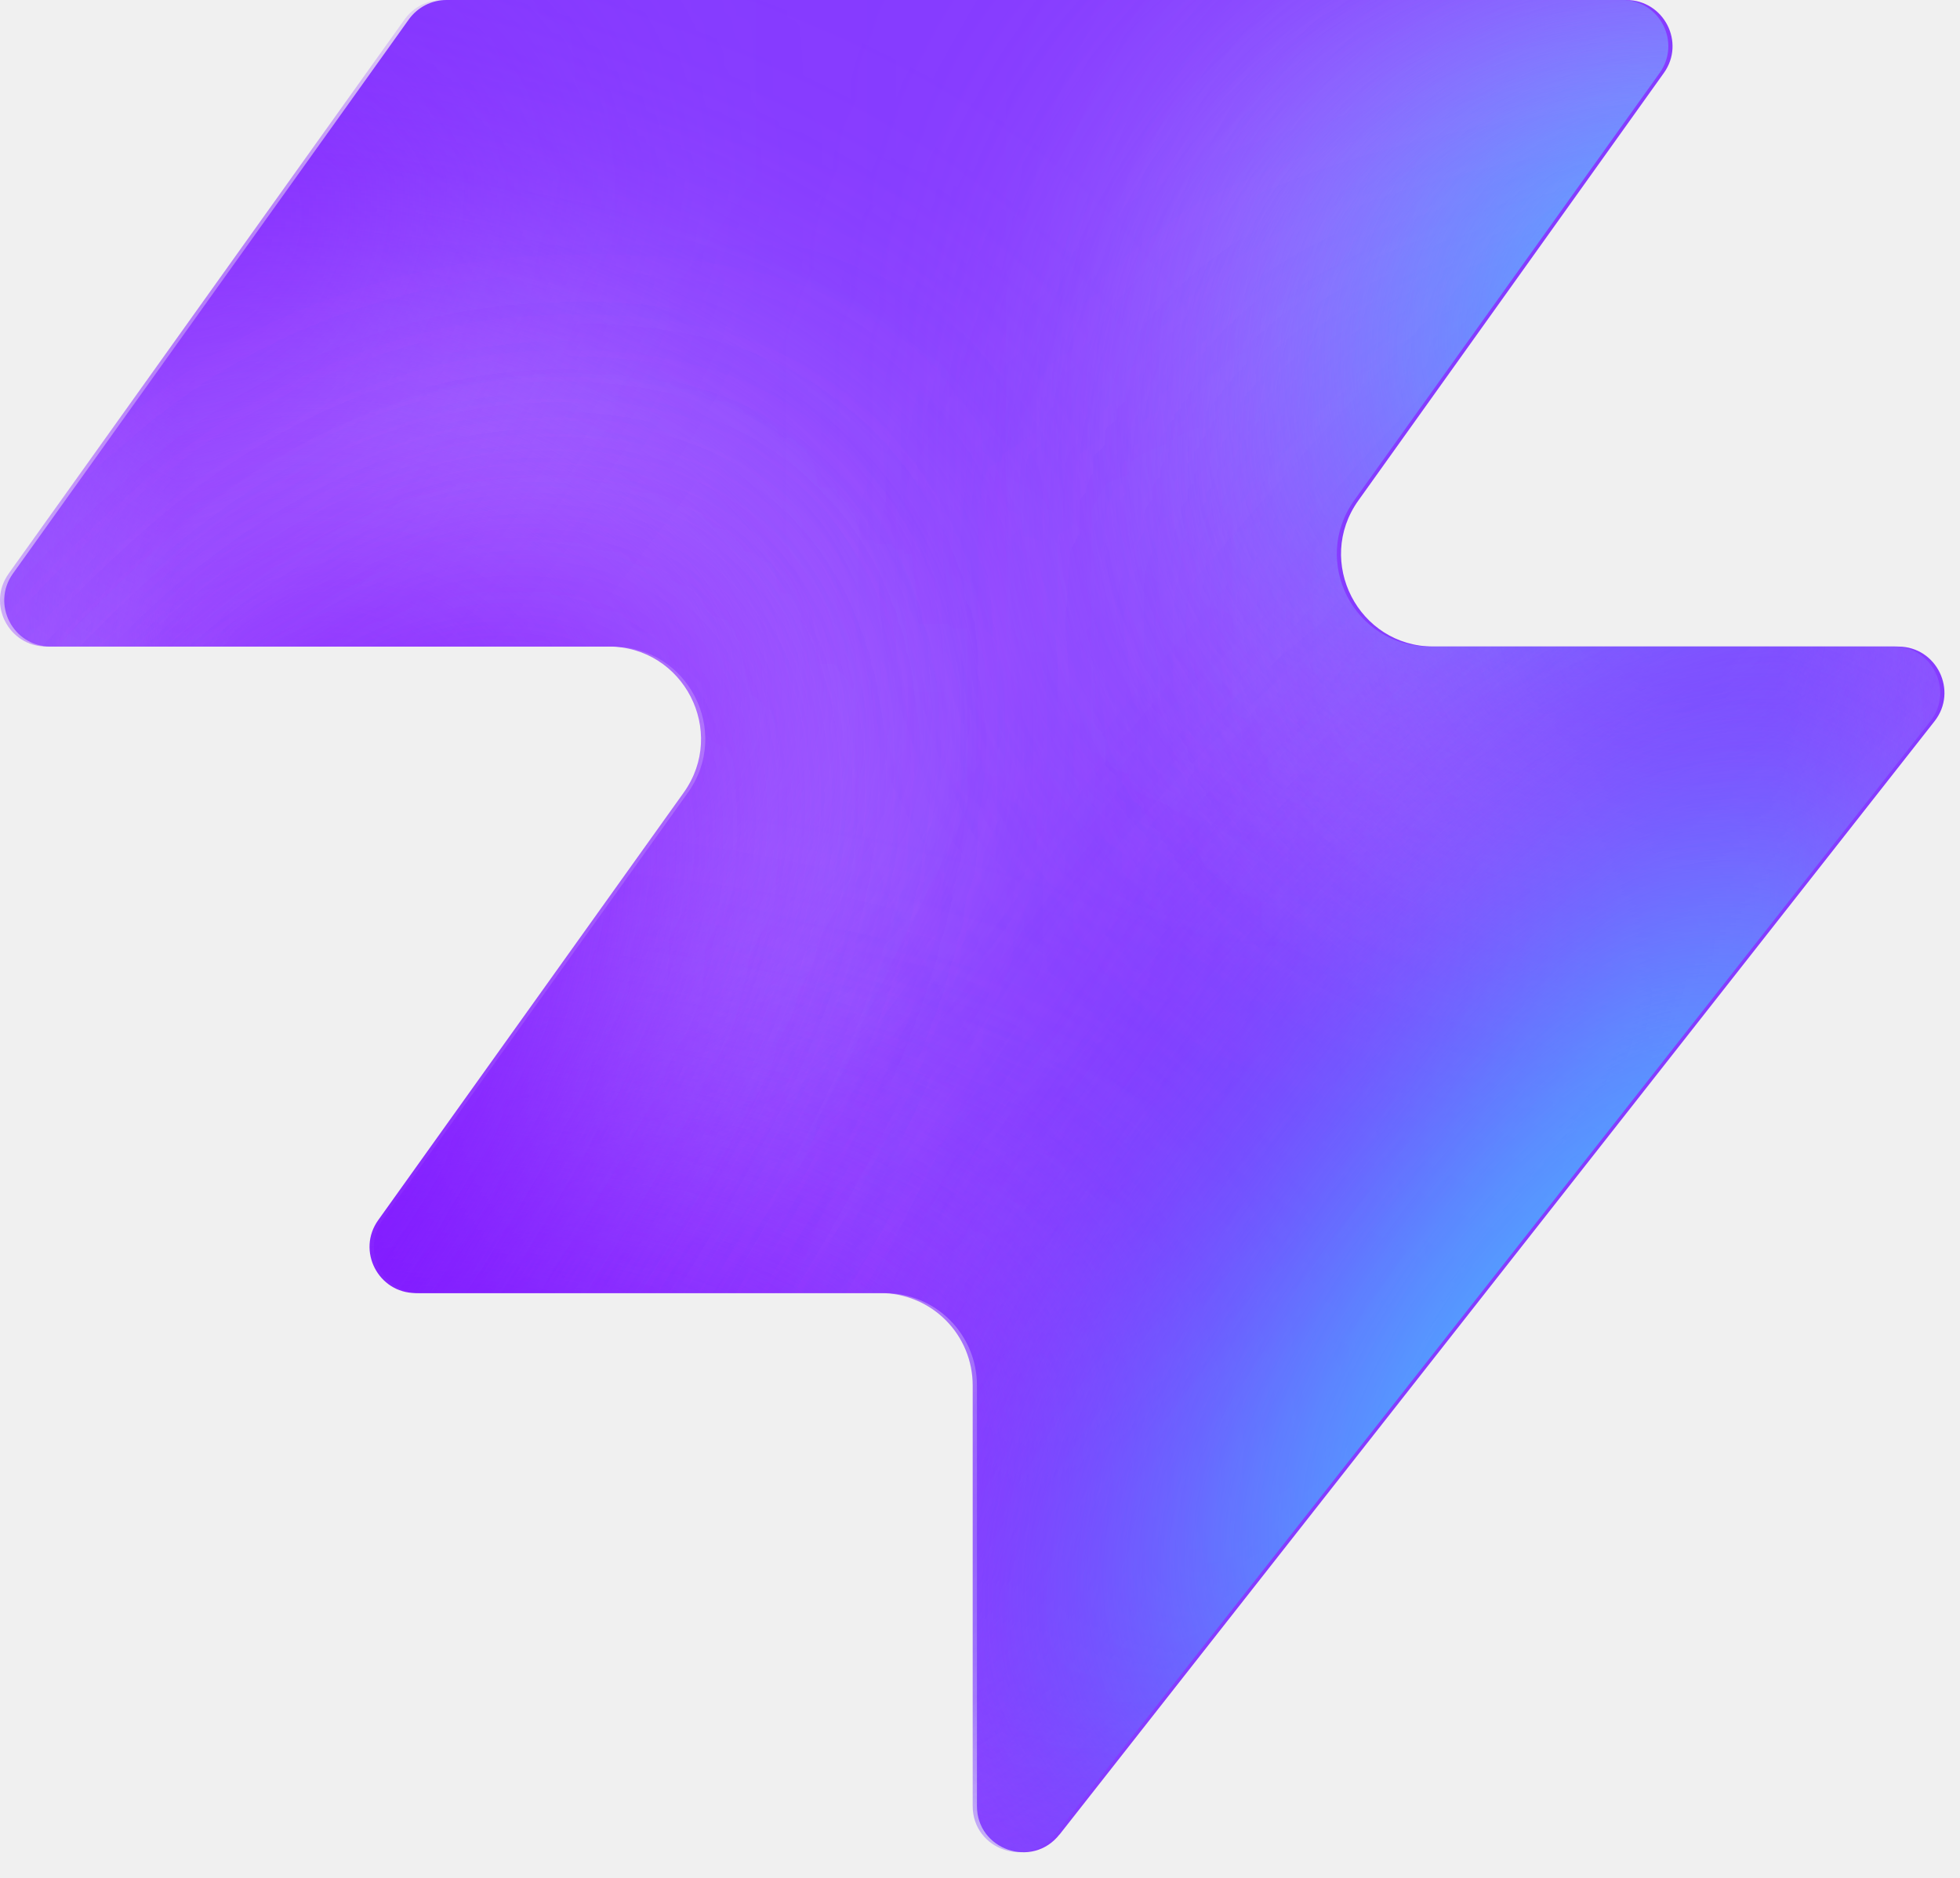
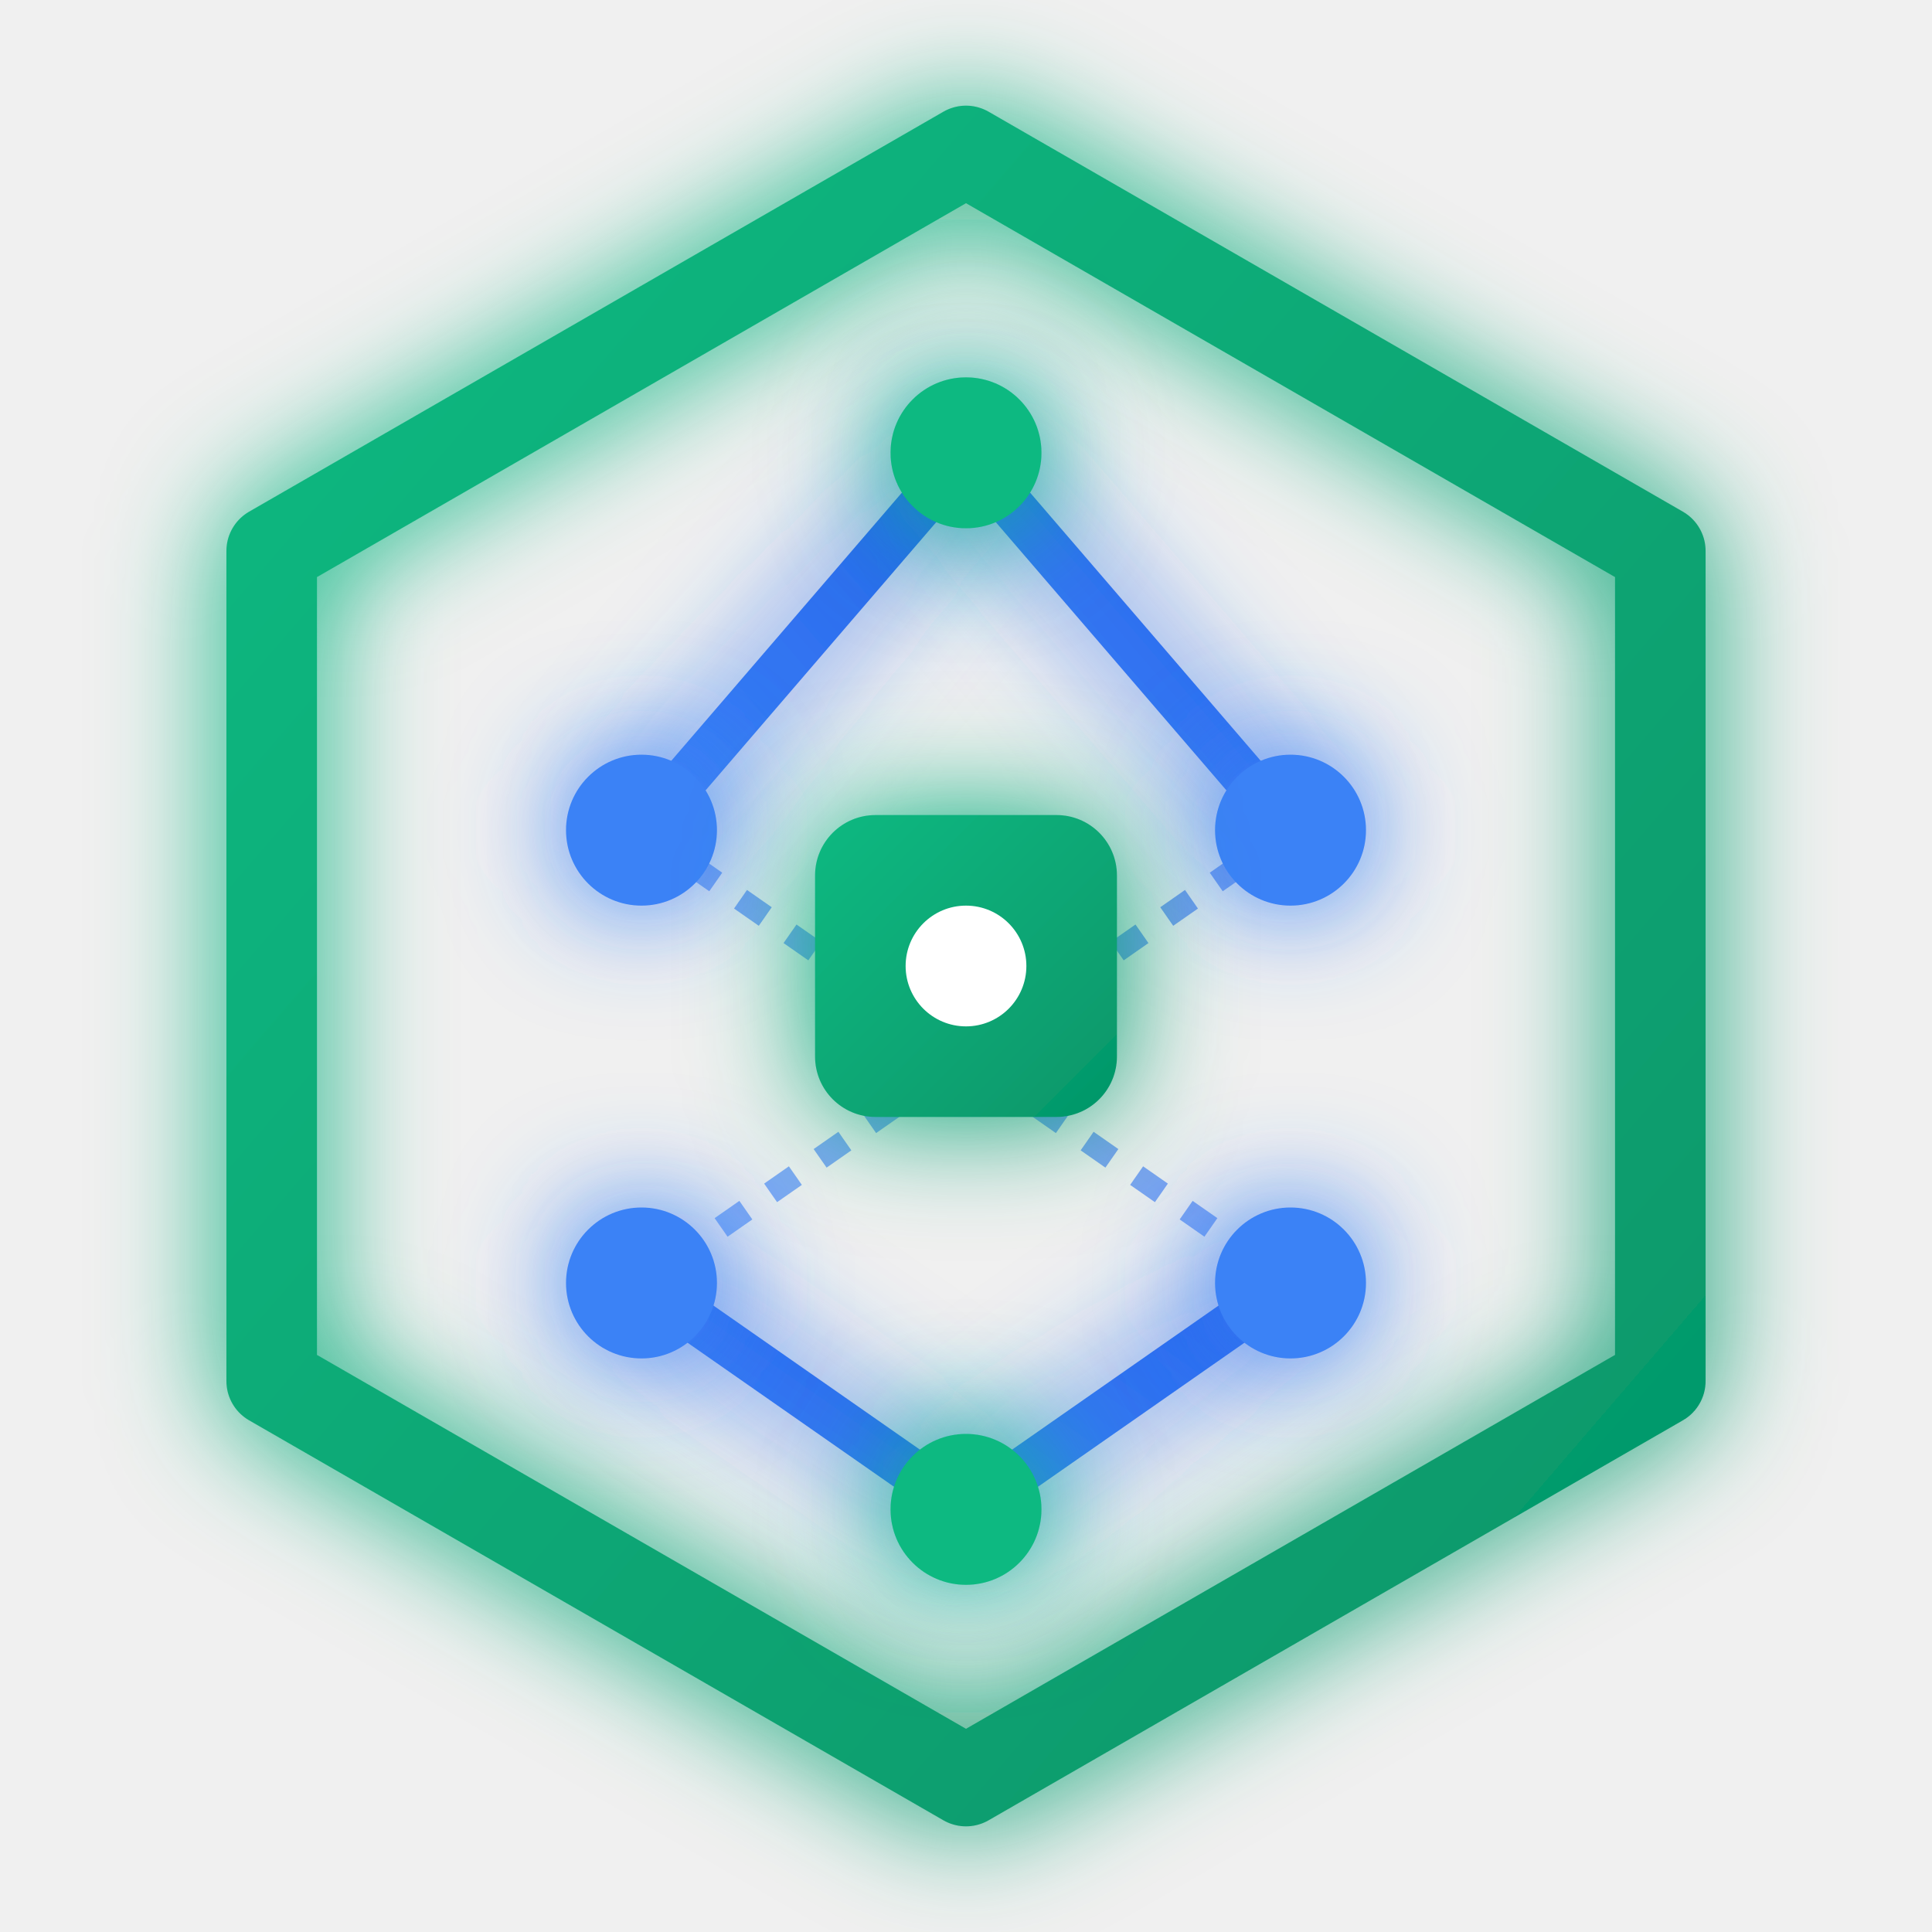
- <svg xmlns="http://www.w3.org/2000/svg" width="48" height="46" fill="none" viewBox="0 0 48 46">
-   <path fill="#863bff" d="M25.946 44.938c-.664.845-2.021.375-2.021-.698V33.937a2.26 2.26 0 0 0-2.262-2.262H10.287c-.92 0-1.456-1.04-.92-1.788l7.48-10.471c1.07-1.497 0-3.578-1.842-3.578H1.237c-.92 0-1.456-1.04-.92-1.788L10.013.474c.214-.297.556-.474.92-.474h28.894c.92 0 1.456 1.04.92 1.788l-7.48 10.471c-1.07 1.498 0 3.579 1.842 3.579h11.377c.943 0 1.473 1.088.89 1.83L25.947 44.94z" style="fill:#863bff;fill:color(display-p3 .525 .23 1);fill-opacity:1" />
-   <mask id="a" width="48" height="46" x="0" y="0" maskUnits="userSpaceOnUse" style="mask-type:alpha">
-     <path fill="#000" d="M25.842 44.938c-.664.844-2.021.375-2.021-.698V33.937a2.26 2.26 0 0 0-2.262-2.262H10.183c-.92 0-1.456-1.04-.92-1.788l7.48-10.471c1.07-1.498 0-3.579-1.842-3.579H1.133c-.92 0-1.456-1.04-.92-1.787L9.91.473c.214-.297.556-.474.92-.474h28.894c.92 0 1.456 1.04.92 1.788l-7.48 10.471c-1.07 1.498 0 3.578 1.842 3.578h11.377c.943 0 1.473 1.088.89 1.832L25.843 44.94z" style="fill:#000;fill-opacity:1" />
-   </mask>
-   <g mask="url(#a)">
-     <g filter="url(#b)">
-       <ellipse cx="5.508" cy="14.704" fill="#ede6ff" rx="5.508" ry="14.704" style="fill:#ede6ff;fill:color(display-p3 .927 .903 1);fill-opacity:1" transform="matrix(.00324 1 1 -.00324 -4.47 31.516)" />
-     </g>
-     <g filter="url(#c)">
-       <ellipse cx="10.399" cy="29.851" fill="#ede6ff" rx="10.399" ry="29.851" style="fill:#ede6ff;fill:color(display-p3 .927 .903 1);fill-opacity:1" transform="matrix(.00324 1 1 -.00324 -39.328 7.883)" />
-     </g>
-     <g filter="url(#d)">
-       <ellipse cx="5.508" cy="30.487" fill="#7e14ff" rx="5.508" ry="30.487" style="fill:#7e14ff;fill:color(display-p3 .492 .077 1);fill-opacity:1" transform="rotate(89.814 -25.913 -14.639)scale(1 -1)" />
-     </g>
-     <g filter="url(#e)">
-       <ellipse cx="5.508" cy="30.599" fill="#7e14ff" rx="5.508" ry="30.599" style="fill:#7e14ff;fill:color(display-p3 .492 .077 1);fill-opacity:1" transform="rotate(89.814 -32.644 -3.334)scale(1 -1)" />
-     </g>
-     <g filter="url(#f)">
-       <ellipse cx="5.508" cy="30.599" fill="#7e14ff" rx="5.508" ry="30.599" style="fill:#7e14ff;fill:color(display-p3 .492 .077 1);fill-opacity:1" transform="matrix(.00324 1 1 -.00324 -34.34 30.47)" />
-     </g>
-     <g filter="url(#g)">
-       <ellipse cx="14.072" cy="22.078" fill="#ede6ff" rx="14.072" ry="22.078" style="fill:#ede6ff;fill:color(display-p3 .927 .903 1);fill-opacity:1" transform="rotate(93.35 24.506 48.493)scale(-1 1)" />
-     </g>
-     <g filter="url(#h)">
-       <ellipse cx="3.47" cy="21.501" fill="#7e14ff" rx="3.47" ry="21.501" style="fill:#7e14ff;fill:color(display-p3 .492 .077 1);fill-opacity:1" transform="rotate(89.009 28.708 47.59)scale(-1 1)" />
-     </g>
-     <g filter="url(#i)">
-       <ellipse cx="3.47" cy="21.501" fill="#7e14ff" rx="3.47" ry="21.501" style="fill:#7e14ff;fill:color(display-p3 .492 .077 1);fill-opacity:1" transform="rotate(89.009 28.708 47.59)scale(-1 1)" />
-     </g>
-     <g filter="url(#j)">
-       <ellipse cx=".387" cy="8.972" fill="#7e14ff" rx="4.407" ry="29.108" style="fill:#7e14ff;fill:color(display-p3 .492 .077 1);fill-opacity:1" transform="rotate(39.51 .387 8.972)" />
-     </g>
-     <g filter="url(#k)">
-       <ellipse cx="47.523" cy="-6.092" fill="#7e14ff" rx="4.407" ry="29.108" style="fill:#7e14ff;fill:color(display-p3 .492 .077 1);fill-opacity:1" transform="rotate(37.892 47.523 -6.092)" />
-     </g>
-     <g filter="url(#l)">
-       <ellipse cx="41.412" cy="6.333" fill="#47bfff" rx="5.971" ry="9.665" style="fill:#47bfff;fill:color(display-p3 .28 .748 1);fill-opacity:1" transform="rotate(37.892 41.412 6.333)" />
-     </g>
-     <g filter="url(#m)">
-       <ellipse cx="-1.879" cy="38.332" fill="#7e14ff" rx="4.407" ry="29.108" style="fill:#7e14ff;fill:color(display-p3 .492 .077 1);fill-opacity:1" transform="rotate(37.892 -1.88 38.332)" />
-     </g>
-     <g filter="url(#n)">
-       <ellipse cx="-1.879" cy="38.332" fill="#7e14ff" rx="4.407" ry="29.108" style="fill:#7e14ff;fill:color(display-p3 .492 .077 1);fill-opacity:1" transform="rotate(37.892 -1.88 38.332)" />
-     </g>
-     <g filter="url(#o)">
-       <ellipse cx="35.651" cy="29.907" fill="#7e14ff" rx="4.407" ry="29.108" style="fill:#7e14ff;fill:color(display-p3 .492 .077 1);fill-opacity:1" transform="rotate(37.892 35.651 29.907)" />
-     </g>
-     <g filter="url(#p)">
-       <ellipse cx="38.418" cy="32.4" fill="#47bfff" rx="5.971" ry="15.297" style="fill:#47bfff;fill:color(display-p3 .28 .748 1);fill-opacity:1" transform="rotate(37.892 38.418 32.4)" />
-     </g>
-   </g>
+ <svg xmlns="http://www.w3.org/2000/svg" viewBox="0 0 512 512" fill="none">
  <defs>
-     <filter id="b" width="60.045" height="41.654" x="-19.77" y="16.149" color-interpolation-filters="sRGB" filterUnits="userSpaceOnUse">
-       <feFlood flood-opacity="0" result="BackgroundImageFix" />
-       <feBlend in="SourceGraphic" in2="BackgroundImageFix" result="shape" />
-       <feGaussianBlur result="effect1_foregroundBlur_2002_17158" stdDeviation="7.659" />
-     </filter>
-     <filter id="c" width="90.34" height="51.437" x="-54.613" y="-7.533" color-interpolation-filters="sRGB" filterUnits="userSpaceOnUse">
-       <feFlood flood-opacity="0" result="BackgroundImageFix" />
-       <feBlend in="SourceGraphic" in2="BackgroundImageFix" result="shape" />
-       <feGaussianBlur result="effect1_foregroundBlur_2002_17158" stdDeviation="7.659" />
-     </filter>
-     <filter id="d" width="79.355" height="29.4" x="-49.64" y="2.03" color-interpolation-filters="sRGB" filterUnits="userSpaceOnUse">
-       <feFlood flood-opacity="0" result="BackgroundImageFix" />
-       <feBlend in="SourceGraphic" in2="BackgroundImageFix" result="shape" />
-       <feGaussianBlur result="effect1_foregroundBlur_2002_17158" stdDeviation="4.596" />
-     </filter>
-     <filter id="e" width="79.579" height="29.4" x="-45.045" y="20.029" color-interpolation-filters="sRGB" filterUnits="userSpaceOnUse">
-       <feFlood flood-opacity="0" result="BackgroundImageFix" />
-       <feBlend in="SourceGraphic" in2="BackgroundImageFix" result="shape" />
-       <feGaussianBlur result="effect1_foregroundBlur_2002_17158" stdDeviation="4.596" />
-     </filter>
-     <filter id="f" width="79.579" height="29.4" x="-43.513" y="21.178" color-interpolation-filters="sRGB" filterUnits="userSpaceOnUse">
-       <feFlood flood-opacity="0" result="BackgroundImageFix" />
-       <feBlend in="SourceGraphic" in2="BackgroundImageFix" result="shape" />
-       <feGaussianBlur result="effect1_foregroundBlur_2002_17158" stdDeviation="4.596" />
-     </filter>
-     <filter id="g" width="74.749" height="58.852" x="15.756" y="-17.901" color-interpolation-filters="sRGB" filterUnits="userSpaceOnUse">
-       <feFlood flood-opacity="0" result="BackgroundImageFix" />
-       <feBlend in="SourceGraphic" in2="BackgroundImageFix" result="shape" />
-       <feGaussianBlur result="effect1_foregroundBlur_2002_17158" stdDeviation="7.659" />
-     </filter>
-     <filter id="h" width="61.377" height="25.362" x="23.548" y="2.284" color-interpolation-filters="sRGB" filterUnits="userSpaceOnUse">
-       <feFlood flood-opacity="0" result="BackgroundImageFix" />
-       <feBlend in="SourceGraphic" in2="BackgroundImageFix" result="shape" />
-       <feGaussianBlur result="effect1_foregroundBlur_2002_17158" stdDeviation="4.596" />
-     </filter>
-     <filter id="i" width="61.377" height="25.362" x="23.548" y="2.284" color-interpolation-filters="sRGB" filterUnits="userSpaceOnUse">
-       <feFlood flood-opacity="0" result="BackgroundImageFix" />
-       <feBlend in="SourceGraphic" in2="BackgroundImageFix" result="shape" />
-       <feGaussianBlur result="effect1_foregroundBlur_2002_17158" stdDeviation="4.596" />
-     </filter>
-     <filter id="j" width="56.045" height="63.649" x="-27.636" y="-22.853" color-interpolation-filters="sRGB" filterUnits="userSpaceOnUse">
-       <feFlood flood-opacity="0" result="BackgroundImageFix" />
-       <feBlend in="SourceGraphic" in2="BackgroundImageFix" result="shape" />
-       <feGaussianBlur result="effect1_foregroundBlur_2002_17158" stdDeviation="4.596" />
-     </filter>
-     <filter id="k" width="54.814" height="64.646" x="20.116" y="-38.415" color-interpolation-filters="sRGB" filterUnits="userSpaceOnUse">
-       <feFlood flood-opacity="0" result="BackgroundImageFix" />
-       <feBlend in="SourceGraphic" in2="BackgroundImageFix" result="shape" />
-       <feGaussianBlur result="effect1_foregroundBlur_2002_17158" stdDeviation="4.596" />
-     </filter>
-     <filter id="l" width="33.541" height="35.313" x="24.641" y="-11.323" color-interpolation-filters="sRGB" filterUnits="userSpaceOnUse">
-       <feFlood flood-opacity="0" result="BackgroundImageFix" />
-       <feBlend in="SourceGraphic" in2="BackgroundImageFix" result="shape" />
-       <feGaussianBlur result="effect1_foregroundBlur_2002_17158" stdDeviation="4.596" />
-     </filter>
-     <filter id="m" width="54.814" height="64.646" x="-29.286" y="6.009" color-interpolation-filters="sRGB" filterUnits="userSpaceOnUse">
-       <feFlood flood-opacity="0" result="BackgroundImageFix" />
-       <feBlend in="SourceGraphic" in2="BackgroundImageFix" result="shape" />
-       <feGaussianBlur result="effect1_foregroundBlur_2002_17158" stdDeviation="4.596" />
-     </filter>
-     <filter id="n" width="54.814" height="64.646" x="-29.286" y="6.009" color-interpolation-filters="sRGB" filterUnits="userSpaceOnUse">
-       <feFlood flood-opacity="0" result="BackgroundImageFix" />
-       <feBlend in="SourceGraphic" in2="BackgroundImageFix" result="shape" />
-       <feGaussianBlur result="effect1_foregroundBlur_2002_17158" stdDeviation="4.596" />
-     </filter>
-     <filter id="o" width="54.814" height="64.646" x="8.244" y="-2.416" color-interpolation-filters="sRGB" filterUnits="userSpaceOnUse">
-       <feFlood flood-opacity="0" result="BackgroundImageFix" />
-       <feBlend in="SourceGraphic" in2="BackgroundImageFix" result="shape" />
-       <feGaussianBlur result="effect1_foregroundBlur_2002_17158" stdDeviation="4.596" />
-     </filter>
-     <filter id="p" width="39.409" height="43.623" x="18.713" y="10.588" color-interpolation-filters="sRGB" filterUnits="userSpaceOnUse">
-       <feFlood flood-opacity="0" result="BackgroundImageFix" />
-       <feBlend in="SourceGraphic" in2="BackgroundImageFix" result="shape" />
-       <feGaussianBlur result="effect1_foregroundBlur_2002_17158" stdDeviation="4.596" />
+     <linearGradient id="greenGlow" x1="0%" y1="0%" x2="100%" y2="100%">
+       <stop offset="0%" stop-color="#10B981" />
+       <stop offset="100%" stop-color="#059669" />
+     </linearGradient>
+     <linearGradient id="blueGlow" x1="0%" y1="100%" x2="100%" y2="0%">
+       <stop offset="0%" stop-color="#3B82F6" />
+       <stop offset="100%" stop-color="#2563EB" />
+     </linearGradient>
+     <filter id="neonGlow" x="-20%" y="-20%" width="140%" height="140%" filterUnits="userSpaceOnUse">
+       <feGaussianBlur stdDeviation="16" result="blur" />
+       <feMerge>
+         <feMergeNode in="blur" />
+         <feMergeNode in="SourceGraphic" />
+       </feMerge>
    </filter>
  </defs>
+   <polygon points="256,40 440,146 440,366 256,472 72,366 72,146" stroke="url(#greenGlow)" stroke-width="24" stroke-linejoin="round" filter="url(#neonGlow)" />
+   <line x1="256" y1="120" x2="170" y2="220" stroke="url(#blueGlow)" stroke-width="12" stroke-linecap="round" filter="url(#neonGlow)" />
+   <line x1="256" y1="120" x2="342" y2="220" stroke="url(#blueGlow)" stroke-width="12" stroke-linecap="round" filter="url(#neonGlow)" />
+   <line x1="170" y1="220" x2="170" y2="340" stroke="url(#blueGlow)" stroke-width="12" stroke-linecap="round" filter="url(#neonGlow)" />
+   <line x1="342" y1="220" x2="342" y2="340" stroke="url(#blueGlow)" stroke-width="12" stroke-linecap="round" filter="url(#neonGlow)" />
+   <line x1="170" y1="340" x2="256" y2="400" stroke="url(#blueGlow)" stroke-width="12" stroke-linecap="round" filter="url(#neonGlow)" />
+   <line x1="342" y1="340" x2="256" y2="400" stroke="url(#blueGlow)" stroke-width="12" stroke-linecap="round" filter="url(#neonGlow)" />
+   <line x1="256" y1="120" x2="256" y2="400" stroke="url(#blueGlow)" stroke-width="6" stroke-dasharray="8 8" opacity="0.6" />
+   <line x1="170" y1="220" x2="342" y2="340" stroke="url(#blueGlow)" stroke-width="6" stroke-dasharray="8 8" opacity="0.6" />
+   <line x1="342" y1="220" x2="170" y2="340" stroke="url(#blueGlow)" stroke-width="6" stroke-dasharray="8 8" opacity="0.6" />
+   <circle cx="256" cy="120" r="20" fill="#10B981" filter="url(#neonGlow)" />
+   <circle cx="170" cy="220" r="20" fill="#3B82F6" filter="url(#neonGlow)" />
+   <circle cx="342" cy="220" r="20" fill="#3B82F6" filter="url(#neonGlow)" />
+   <circle cx="170" cy="340" r="20" fill="#3B82F6" filter="url(#neonGlow)" />
+   <circle cx="342" cy="340" r="20" fill="#3B82F6" filter="url(#neonGlow)" />
+   <circle cx="256" cy="400" r="20" fill="#10B981" filter="url(#neonGlow)" />
+   <rect x="216" y="216" width="80" height="80" rx="16" fill="url(#greenGlow)" filter="url(#neonGlow)" />
+   <circle cx="256" cy="256" r="16" fill="#FFFFFF" />
</svg>
